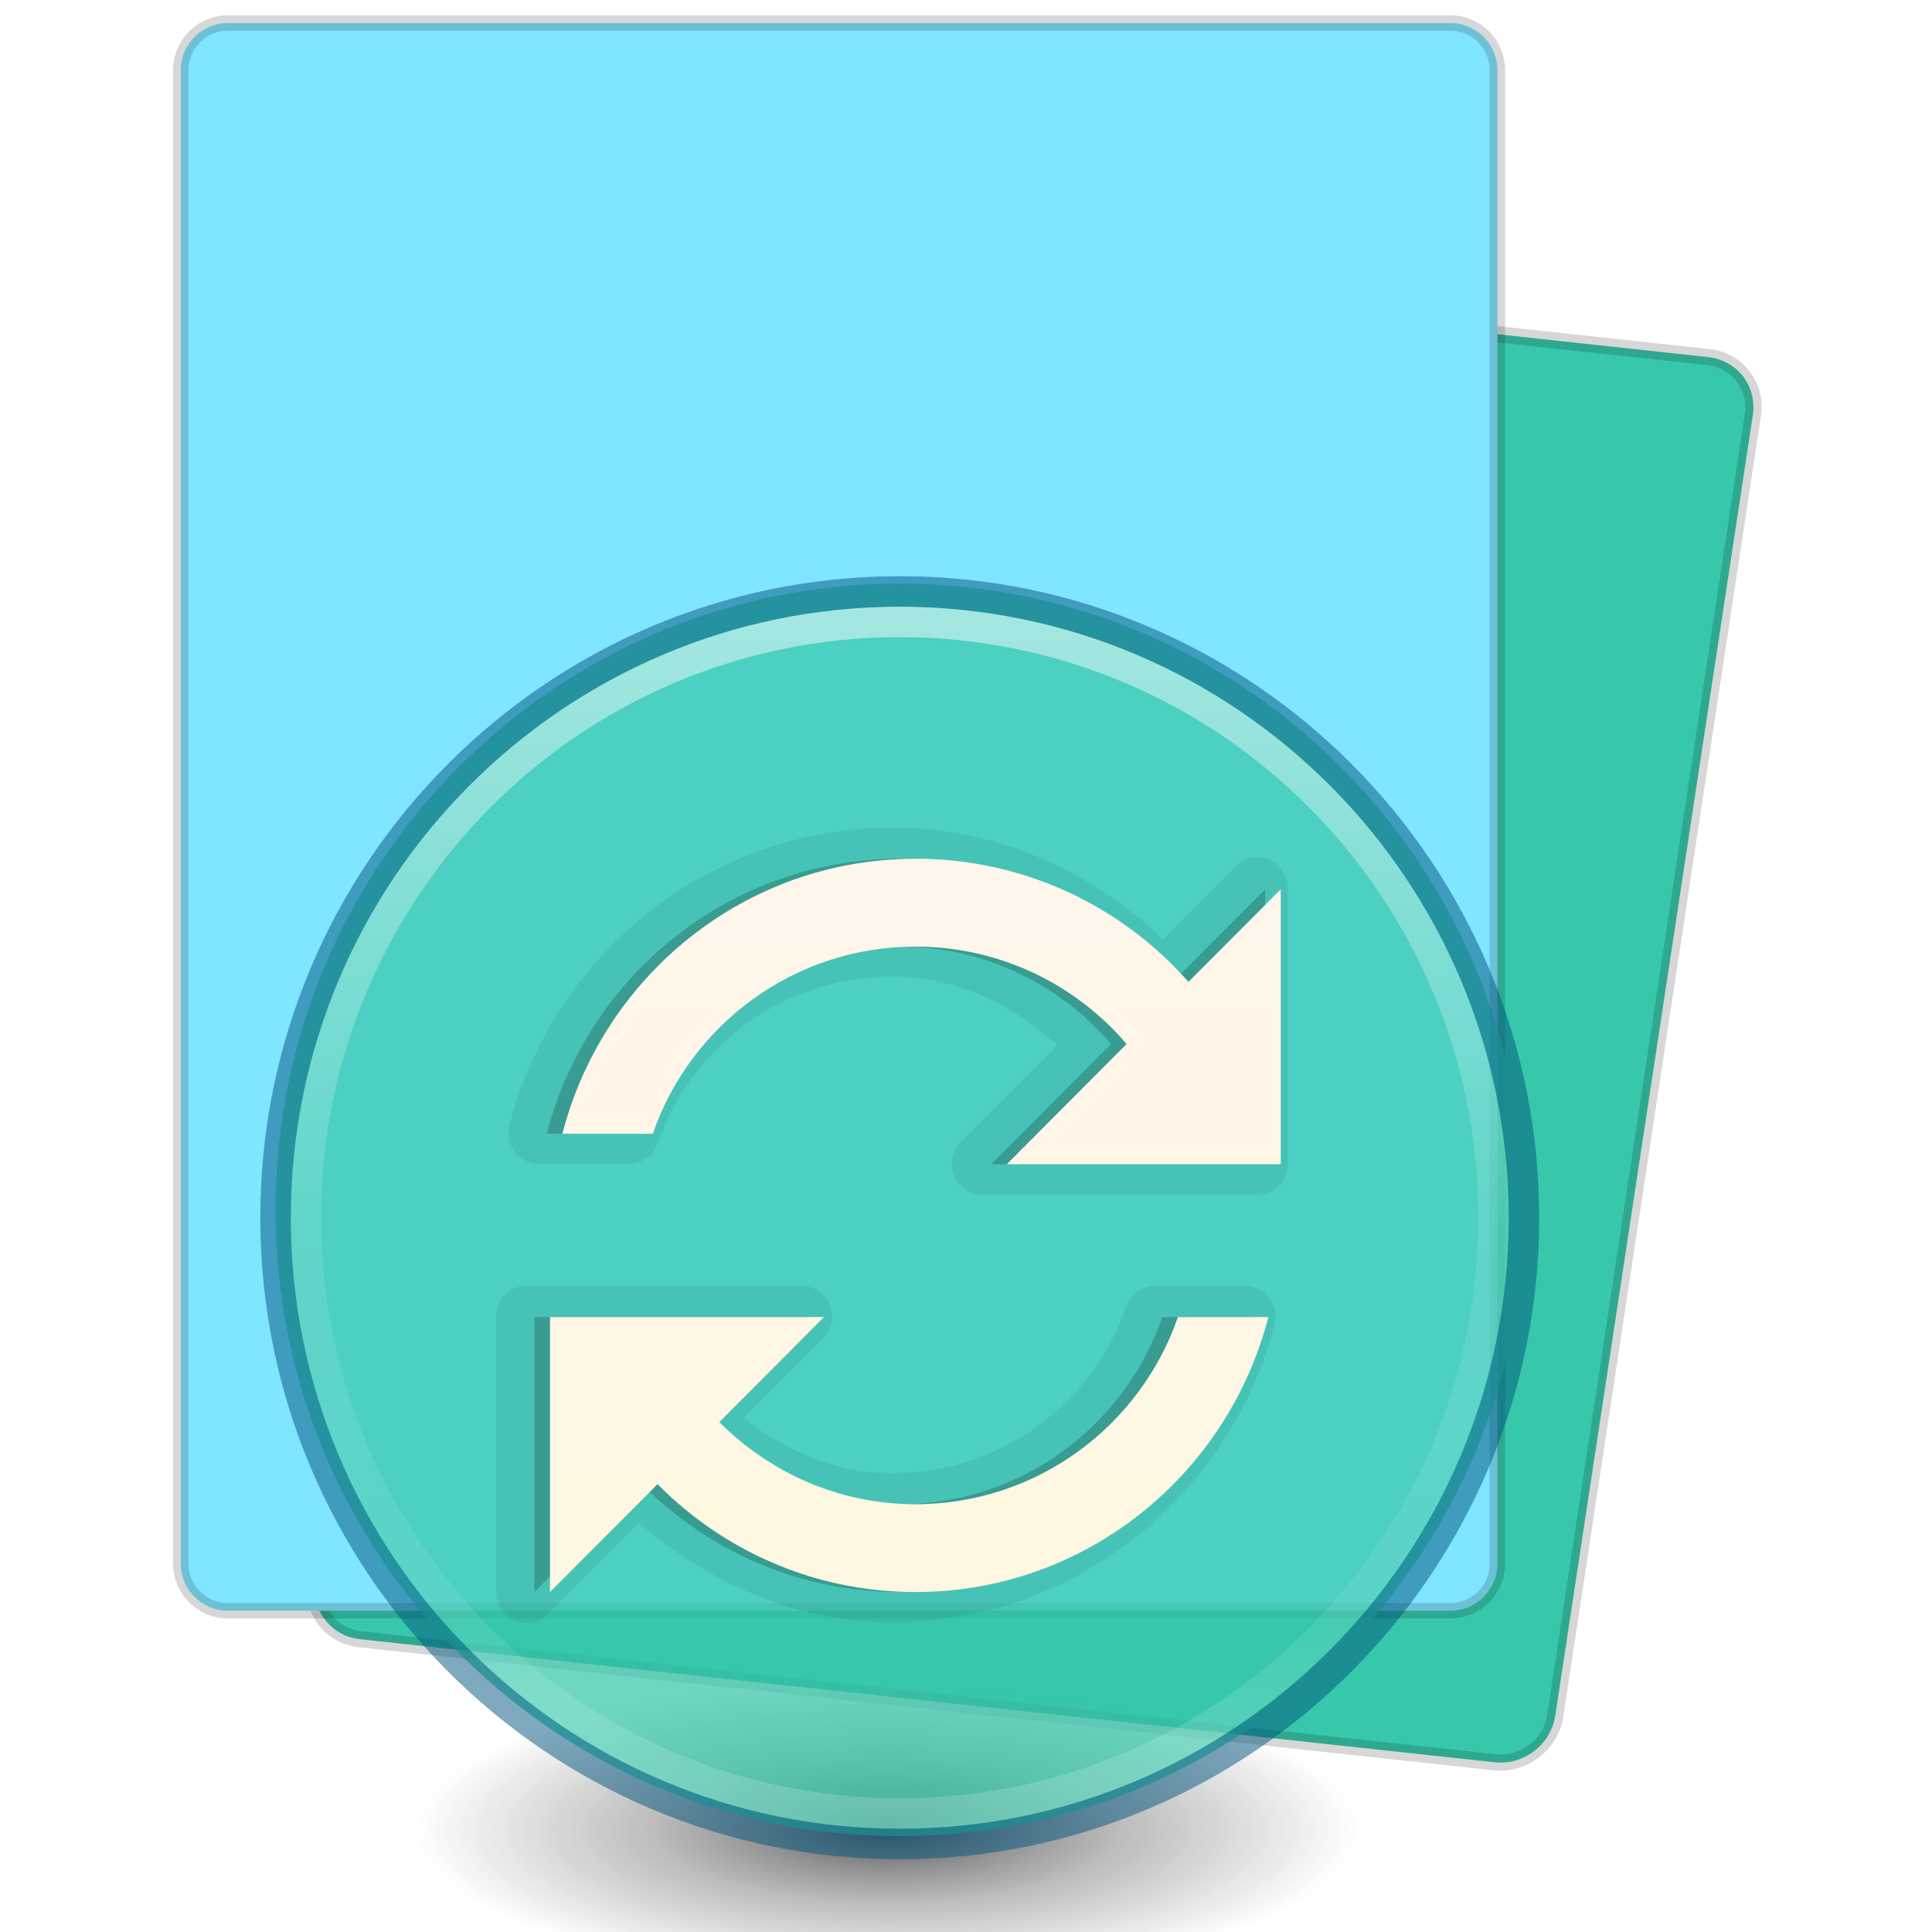
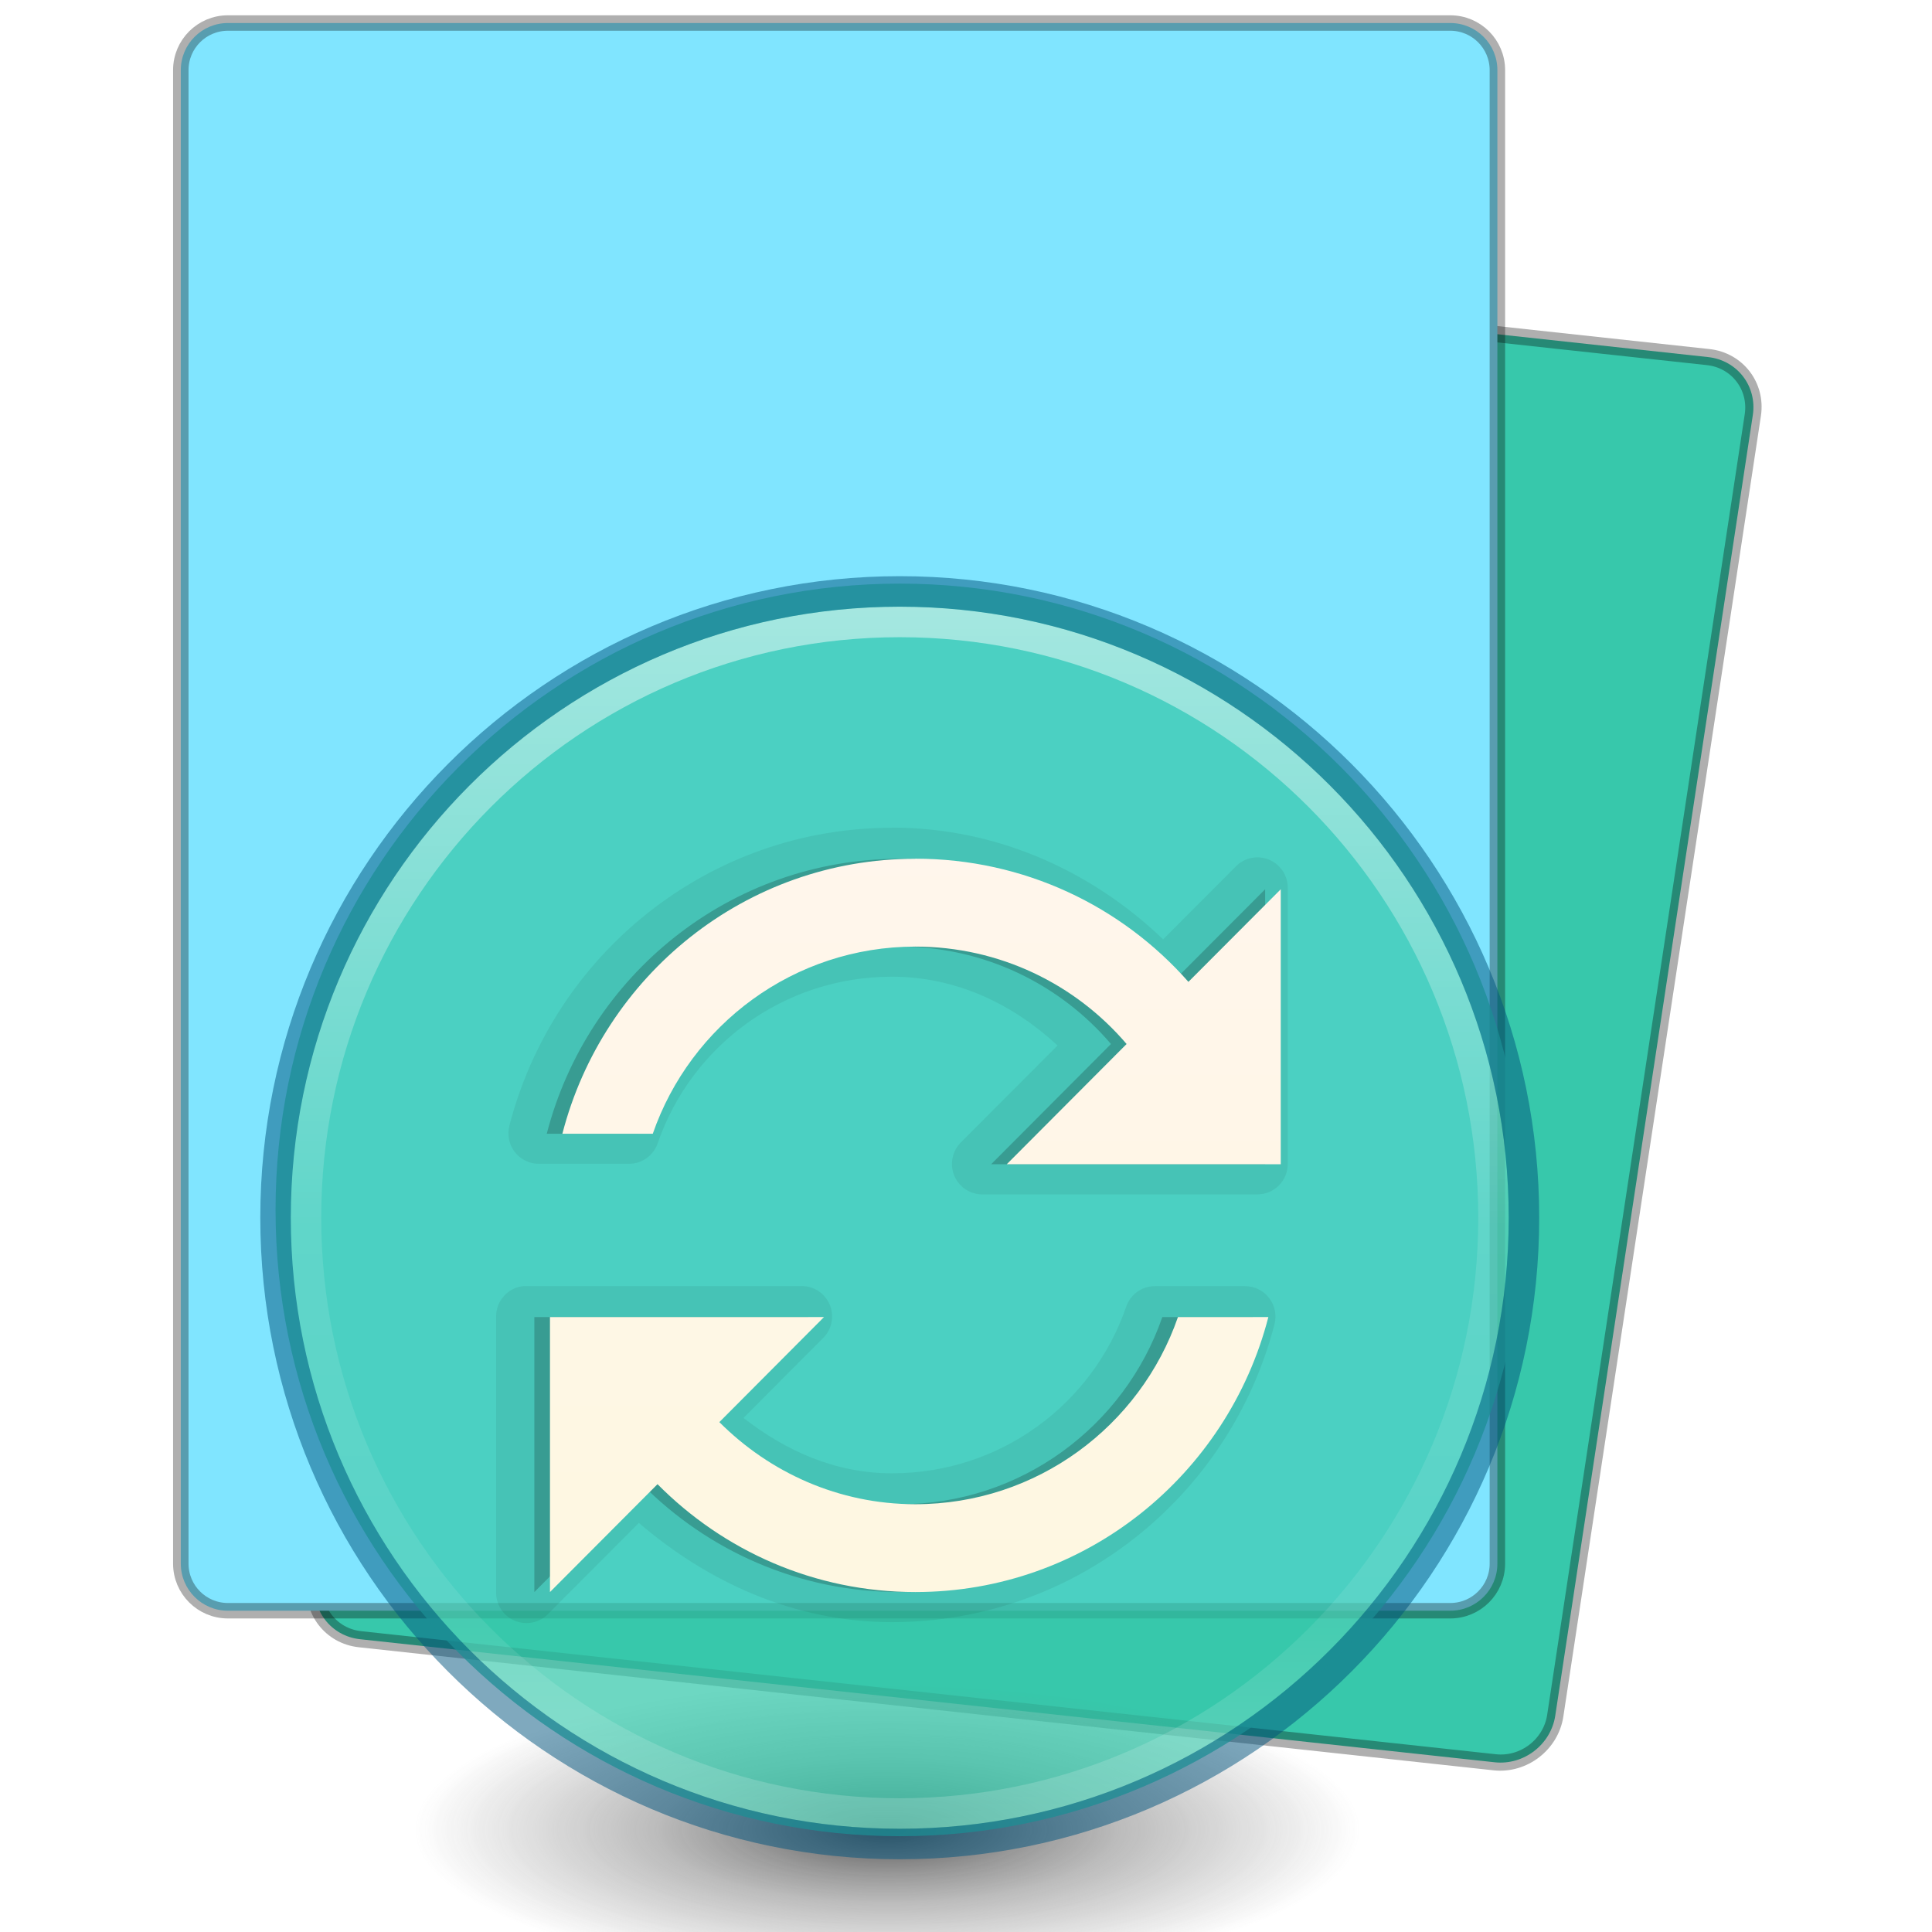
<svg xmlns="http://www.w3.org/2000/svg" xmlns:xlink="http://www.w3.org/1999/xlink" version="1.1" width="24" height="24" id="svg3816">
  <defs id="defs3818">
    <linearGradient id="linearGradient4482">
      <stop offset="0" style="stop-color:#ffffff;stop-opacity:1" id="stop4484" />
      <stop offset="0" style="stop-color:#ffffff;stop-opacity:0.235" id="stop4486" />
      <stop offset="1" style="stop-color:#ffffff;stop-opacity:0.157" id="stop4488" />
      <stop offset="1" style="stop-color:#ffffff;stop-opacity:0.392" id="stop4490" />
    </linearGradient>
    <linearGradient xlink:href="#linearGradient4482" id="linearGradient3297" gradientUnits="userSpaceOnUse" gradientTransform="matrix(0.4864865,0,0,0.3783784,-1.175671,5.418921)" x1="22.972" y1="-3.75" x2="22.972" y2="41.179" />
    <linearGradient xlink:href="#linearGradient4337" id="linearGradient3300" gradientUnits="userSpaceOnUse" gradientTransform="matrix(0.5714273,0,0,0.3476534,-3.214255,5.622975)" x1="25.132" y1="0.985" x2="25.132" y2="47.013" />
    <linearGradient x1="302.857" y1="366.648" x2="302.857" y2="609.505" id="linearGradient3028" xlink:href="#linearGradient5048" gradientUnits="userSpaceOnUse" gradientTransform="matrix(0.03279364,0,0,0.01512557,-39.85255,14.28089)" />
    <linearGradient id="linearGradient5048">
      <stop id="stop5050" style="stop-color:#000000;stop-opacity:0" offset="0" />
      <stop id="stop5056" style="stop-color:#000000;stop-opacity:1" offset="0.5" />
      <stop id="stop5052" style="stop-color:#000000;stop-opacity:0" offset="1" />
    </linearGradient>
    <radialGradient cx="605.714" cy="486.648" r="117.143" fx="605.714" fy="486.648" id="radialGradient3030" xlink:href="#linearGradient5060" gradientUnits="userSpaceOnUse" gradientTransform="matrix(0.03279364,0,0,0.01512557,-43.8461,14.28089)" />
    <linearGradient id="linearGradient5060">
      <stop id="stop5062" style="stop-color:#000000;stop-opacity:1" offset="0" />
      <stop id="stop5064" style="stop-color:#000000;stop-opacity:0" offset="1" />
    </linearGradient>
    <radialGradient cx="605.714" cy="486.648" r="117.143" fx="605.714" fy="486.648" id="radialGradient3032" xlink:href="#linearGradient5060" gradientUnits="userSpaceOnUse" gradientTransform="matrix(-0.03279364,0,0,0.01512557,-16.15389,14.28089)" />
    <linearGradient x1="17.231" y1="-2.101" x2="26.445" y2="55.173" id="linearGradient3192-0-3" xlink:href="#linearGradient5736" gradientUnits="userSpaceOnUse" gradientTransform="matrix(0.5531492,0.1475584,-0.08960859,0.3329608,3.512713,-0.5401365)" />
    <linearGradient id="linearGradient5736">
      <stop id="stop5738" style="stop-color:#586e75;stop-opacity:1" offset="0" />
      <stop id="stop5740" style="stop-color:#073642;stop-opacity:1" offset="1" />
    </linearGradient>
    <linearGradient id="linearGradient4337">
      <stop id="stop4339" style="stop-color:#fdf6e3;stop-opacity:1" offset="0" />
      <stop id="stop4341" style="stop-color:#eee8d5;stop-opacity:1" offset="1" />
    </linearGradient>
    <linearGradient y2="47.013" x2="25.132" y1="0.985" x1="25.132" gradientTransform="matrix(0.562746,-0.0992273,0.06036938,0.3423718,-25.06601,7.840257)" gradientUnits="userSpaceOnUse" id="linearGradient4528" xlink:href="#linearGradient5736" />
    <linearGradient y2="41.179" x2="22.972" y1="-3.75" x1="22.972" gradientTransform="matrix(0.4790957,-0.08447749,0.06570472,0.37263,-23.05898,7.290673)" gradientUnits="userSpaceOnUse" id="linearGradient4532" xlink:href="#linearGradient4482" />
    <radialGradient gradientTransform="matrix(0.09356139,0,0,0.0295313,1.745138,17.23093)" gradientUnits="userSpaceOnUse" xlink:href="#linearGradient3820-7-2-1" id="radialGradient3025-3" fy="186.171" fx="99.157" r="62.769" cy="186.171" cx="99.157" />
    <linearGradient id="linearGradient3820-7-2-1">
      <stop offset="0" style="stop-color:#3d3d3d;stop-opacity:1" id="stop3822-2-6-3" />
      <stop offset="0.5" style="stop-color:#686868;stop-opacity:0.498" id="stop3864-8-7-7" />
      <stop offset="1" style="stop-color:#686868;stop-opacity:0" id="stop3824-1-2-5" />
    </linearGradient>
    <linearGradient gradientTransform="matrix(0.3986866,0,0,0.4000435,-17.42224,4.983028)" gradientUnits="userSpaceOnUse" xlink:href="#linearGradient4011" id="linearGradient3019-3" y2="44.341" x2="71.204" y1="6.238" x1="71.204" />
    <linearGradient id="linearGradient4011">
      <stop offset="0" style="stop-color:#ffffff;stop-opacity:1" id="stop4013" />
      <stop offset="0.508" style="stop-color:#ffffff;stop-opacity:0.235" id="stop4015" />
      <stop offset="0.835" style="stop-color:#ffffff;stop-opacity:0.157" id="stop4017" />
      <stop offset="1" style="stop-color:#ffffff;stop-opacity:0.392" id="stop4019" />
    </linearGradient>
    <linearGradient x1="167.983" y1="6.833" x2="167.983" y2="61.692" id="linearGradient3012-1" xlink:href="#linearGradient5803-2-1" gradientUnits="userSpaceOnUse" gradientTransform="matrix(0.2688943,0,0,0.2698095,-32.20724,6.167685)" />
    <linearGradient id="linearGradient5803-2-1">
      <stop id="stop5805-1-6" style="stop-color:#fff5ef;stop-opacity:1" offset="0" />
      <stop id="stop5807-6-6" style="stop-color:#fef8dd;stop-opacity:1" offset="1" />
    </linearGradient>
  </defs>
-   <rect transform="matrix(0.9941698,0.107826,-0.1501794,0.9886588,0,0)" ry="0.657" y="2.124" x="6.829" height="17.656" width="15.493" id="rect3412" style="fill:#37c8ab;fill-opacity:1;stroke:#000000;stroke-width:0.202;stroke-opacity:0.157" />
-   <rect ry="0.585" y="0.286" x="2.246" height="19.723" width="16.355" id="rect3414" style="opacity:1;fill:#80e5ff;fill-opacity:1;stroke:#000000;stroke-width:0.192;stroke-opacity:0.157" />
+   <rect transform="matrix(0.9941698,0.107826,-0.1501794,0.9886588,0,0)" ry="0.657" y="2.124" x="6.829" height="17.656" width="15.493" id="rect3412" style="fill:#37c8ab;fill-opacity:1;stroke:#000000;stroke-width:0.202;stroke-opacity:0.314" />
+   <rect ry="0.585" y="0.286" x="2.246" height="19.723" width="16.355" id="rect3414" style="opacity:1;fill:#80e5ff;fill-opacity:1;stroke:#000000;stroke-width:0.192;stroke-opacity:0.314" />
  <path style="opacity:0.877;fill:url(#radialGradient3025-3);fill-opacity:1;stroke:none" id="path3818-0-5" d="m 16.895,22.729 a 5.873,1.854 0 0 1 -11.746,0 5.873,1.854 0 1 1 11.746,0 z" />
  <path style="color:#000000;display:inline;overflow:visible;visibility:visible;fill:#37c8ab;fill-opacity:0.73;fill-rule:nonzero;stroke:none;stroke-width:1;marker:none;enable-background:accumulate" id="path2555-9-6" d="m 11.177,7.25 c -4.278,0 -7.754,3.487 -7.754,7.78 0,4.293 3.476,7.78 7.754,7.78 4.278,0 7.754,-3.487 7.754,-7.78 0,-4.293 -3.476,-7.78 -7.754,-7.78 z" />
  <path style="color:#000000;display:inline;overflow:visible;visibility:visible;opacity:0.5;fill:none;stroke:url(#linearGradient3019-3);stroke-width:0.379;stroke-linecap:round;stroke-linejoin:round;stroke-miterlimit:4;stroke-dasharray:none;stroke-dashoffset:0;stroke-opacity:1;marker:none;enable-background:accumulate" id="path8655" d="m 18.553,15.127 c 0,4.087 -3.302,7.401 -7.376,7.401 -4.074,0 -7.376,-3.314 -7.376,-7.401 0,-4.087 3.302,-7.401 7.376,-7.401 4.073,0 7.376,3.313 7.376,7.401 l 0,0 z" />
  <path style="color:#000000;clip-rule:nonzero;display:inline;overflow:visible;visibility:visible;opacity:0.5;isolation:auto;mix-blend-mode:normal;color-interpolation:sRGB;color-interpolation-filters:linearRGB;solid-color:#000000;solid-opacity:1;fill:#000000;fill-opacity:0;fill-rule:nonzero;stroke:#00537d;stroke-width:0.379;stroke-linecap:round;stroke-linejoin:round;stroke-miterlimit:4;stroke-dasharray:none;stroke-dashoffset:0;stroke-opacity:1;marker:none;color-rendering:auto;image-rendering:auto;shape-rendering:auto;text-rendering:auto;enable-background:accumulate" id="path2555-6" d="m 11.177,7.347 c -4.278,0 -7.754,3.487 -7.754,7.78 0,4.293 3.476,7.78 7.754,7.78 4.278,0 7.754,-3.487 7.754,-7.78 0,-4.293 -3.476,-7.78 -7.754,-7.78 z" />
  <path d="m 11.08,10.283 c -2.285,0 -4.204,1.577 -4.752,3.7 a 0.377,0.378 0 0 0 0.366,0.474 l 1.123,0 A 0.377,0.378 0 0 0 8.172,14.197 c 0.417,-1.205 1.56,-2.064 2.908,-2.064 0.807,0 1.509,0.347 2.057,0.854 l -1.194,1.198 a 0.377,0.378 0 0 0 0.272,0.652 l 3.404,0 a 0.377,0.378 0 0 0 0.378,-0.38 l 0,-3.416 a 0.377,0.378 0 0 0 -0.65,-0.273 l -0.898,0.901 c -0.881,-0.844 -2.057,-1.388 -3.369,-1.388 z m -4.574,5.693 a 0.377,0.378 0 0 0 -0.343,0.38 l 0,3.416 a 0.377,0.378 0 0 0 0.65,0.273 l 1.123,-1.127 c 0.855,0.734 1.931,1.233 3.144,1.233 2.285,0 4.204,-1.577 4.752,-3.7 a 0.377,0.378 0 0 0 -0.366,-0.474 l -1.123,0 a 0.377,0.378 0 0 0 -0.355,0.261 c -0.417,1.205 -1.56,2.064 -2.908,2.064 -0.708,0 -1.324,-0.283 -1.844,-0.688 l 0.981,-0.984 A 0.377,0.378 0 0 0 9.945,15.976 l -3.404,0 a 0.377,0.378 0 0 0 -0.035,0 z" id="path4451" style="color:#000000;display:inline;overflow:visible;visibility:visible;opacity:0.063;fill:#000000;fill-opacity:1;fill-rule:nonzero;stroke:none;stroke-width:1;marker:none;enable-background:accumulate" />
  <path d="m 11.177,10.668 c -2.113,0 -3.879,1.455 -4.385,3.416 l 1.123,0 c 0.469,-1.354 1.753,-2.325 3.262,-2.325 1.049,0 1.991,0.468 2.624,1.21 l -1.489,1.494 3.404,0 0,-3.416 -1.147,1.15 c -0.829,-0.941 -2.042,-1.53 -3.392,-1.53 z m -4.539,5.693 0,3.416 1.336,-1.34 c 0.819,0.827 1.949,1.34 3.203,1.34 2.113,0 3.879,-1.455 4.385,-3.416 l -1.123,0 c -0.469,1.354 -1.753,2.325 -3.262,2.325 -0.952,0 -1.81,-0.394 -2.435,-1.02 l 1.3,-1.305 -3.404,0 z" id="path4285-6" style="color:#000000;display:inline;overflow:visible;visibility:visible;opacity:0.2;fill:#000000;fill-opacity:1;fill-rule:nonzero;stroke:none;stroke-width:1;marker:none;enable-background:accumulate" />
  <path d="m 11.371,10.668 c -2.113,0 -3.879,1.455 -4.385,3.416 l 1.123,0 c 0.469,-1.354 1.753,-2.325 3.262,-2.325 1.049,0 1.991,0.468 2.624,1.21 l -1.489,1.494 3.404,0 0,-3.416 -1.147,1.15 c -0.829,-0.941 -2.042,-1.53 -3.392,-1.53 z m -4.539,5.693 0,3.416 1.336,-1.34 c 0.819,0.827 1.949,1.34 3.203,1.34 2.113,0 3.879,-1.455 4.385,-3.416 l -1.123,0 c -0.469,1.354 -1.753,2.325 -3.262,2.325 -0.952,0 -1.81,-0.394 -2.435,-1.02 l 1.3,-1.305 -3.404,0 z" id="path4285" style="color:#000000;display:inline;overflow:visible;visibility:visible;fill:url(#linearGradient3012-1);fill-opacity:1;fill-rule:nonzero;stroke:none;stroke-width:1;marker:none;enable-background:accumulate" />
</svg>
